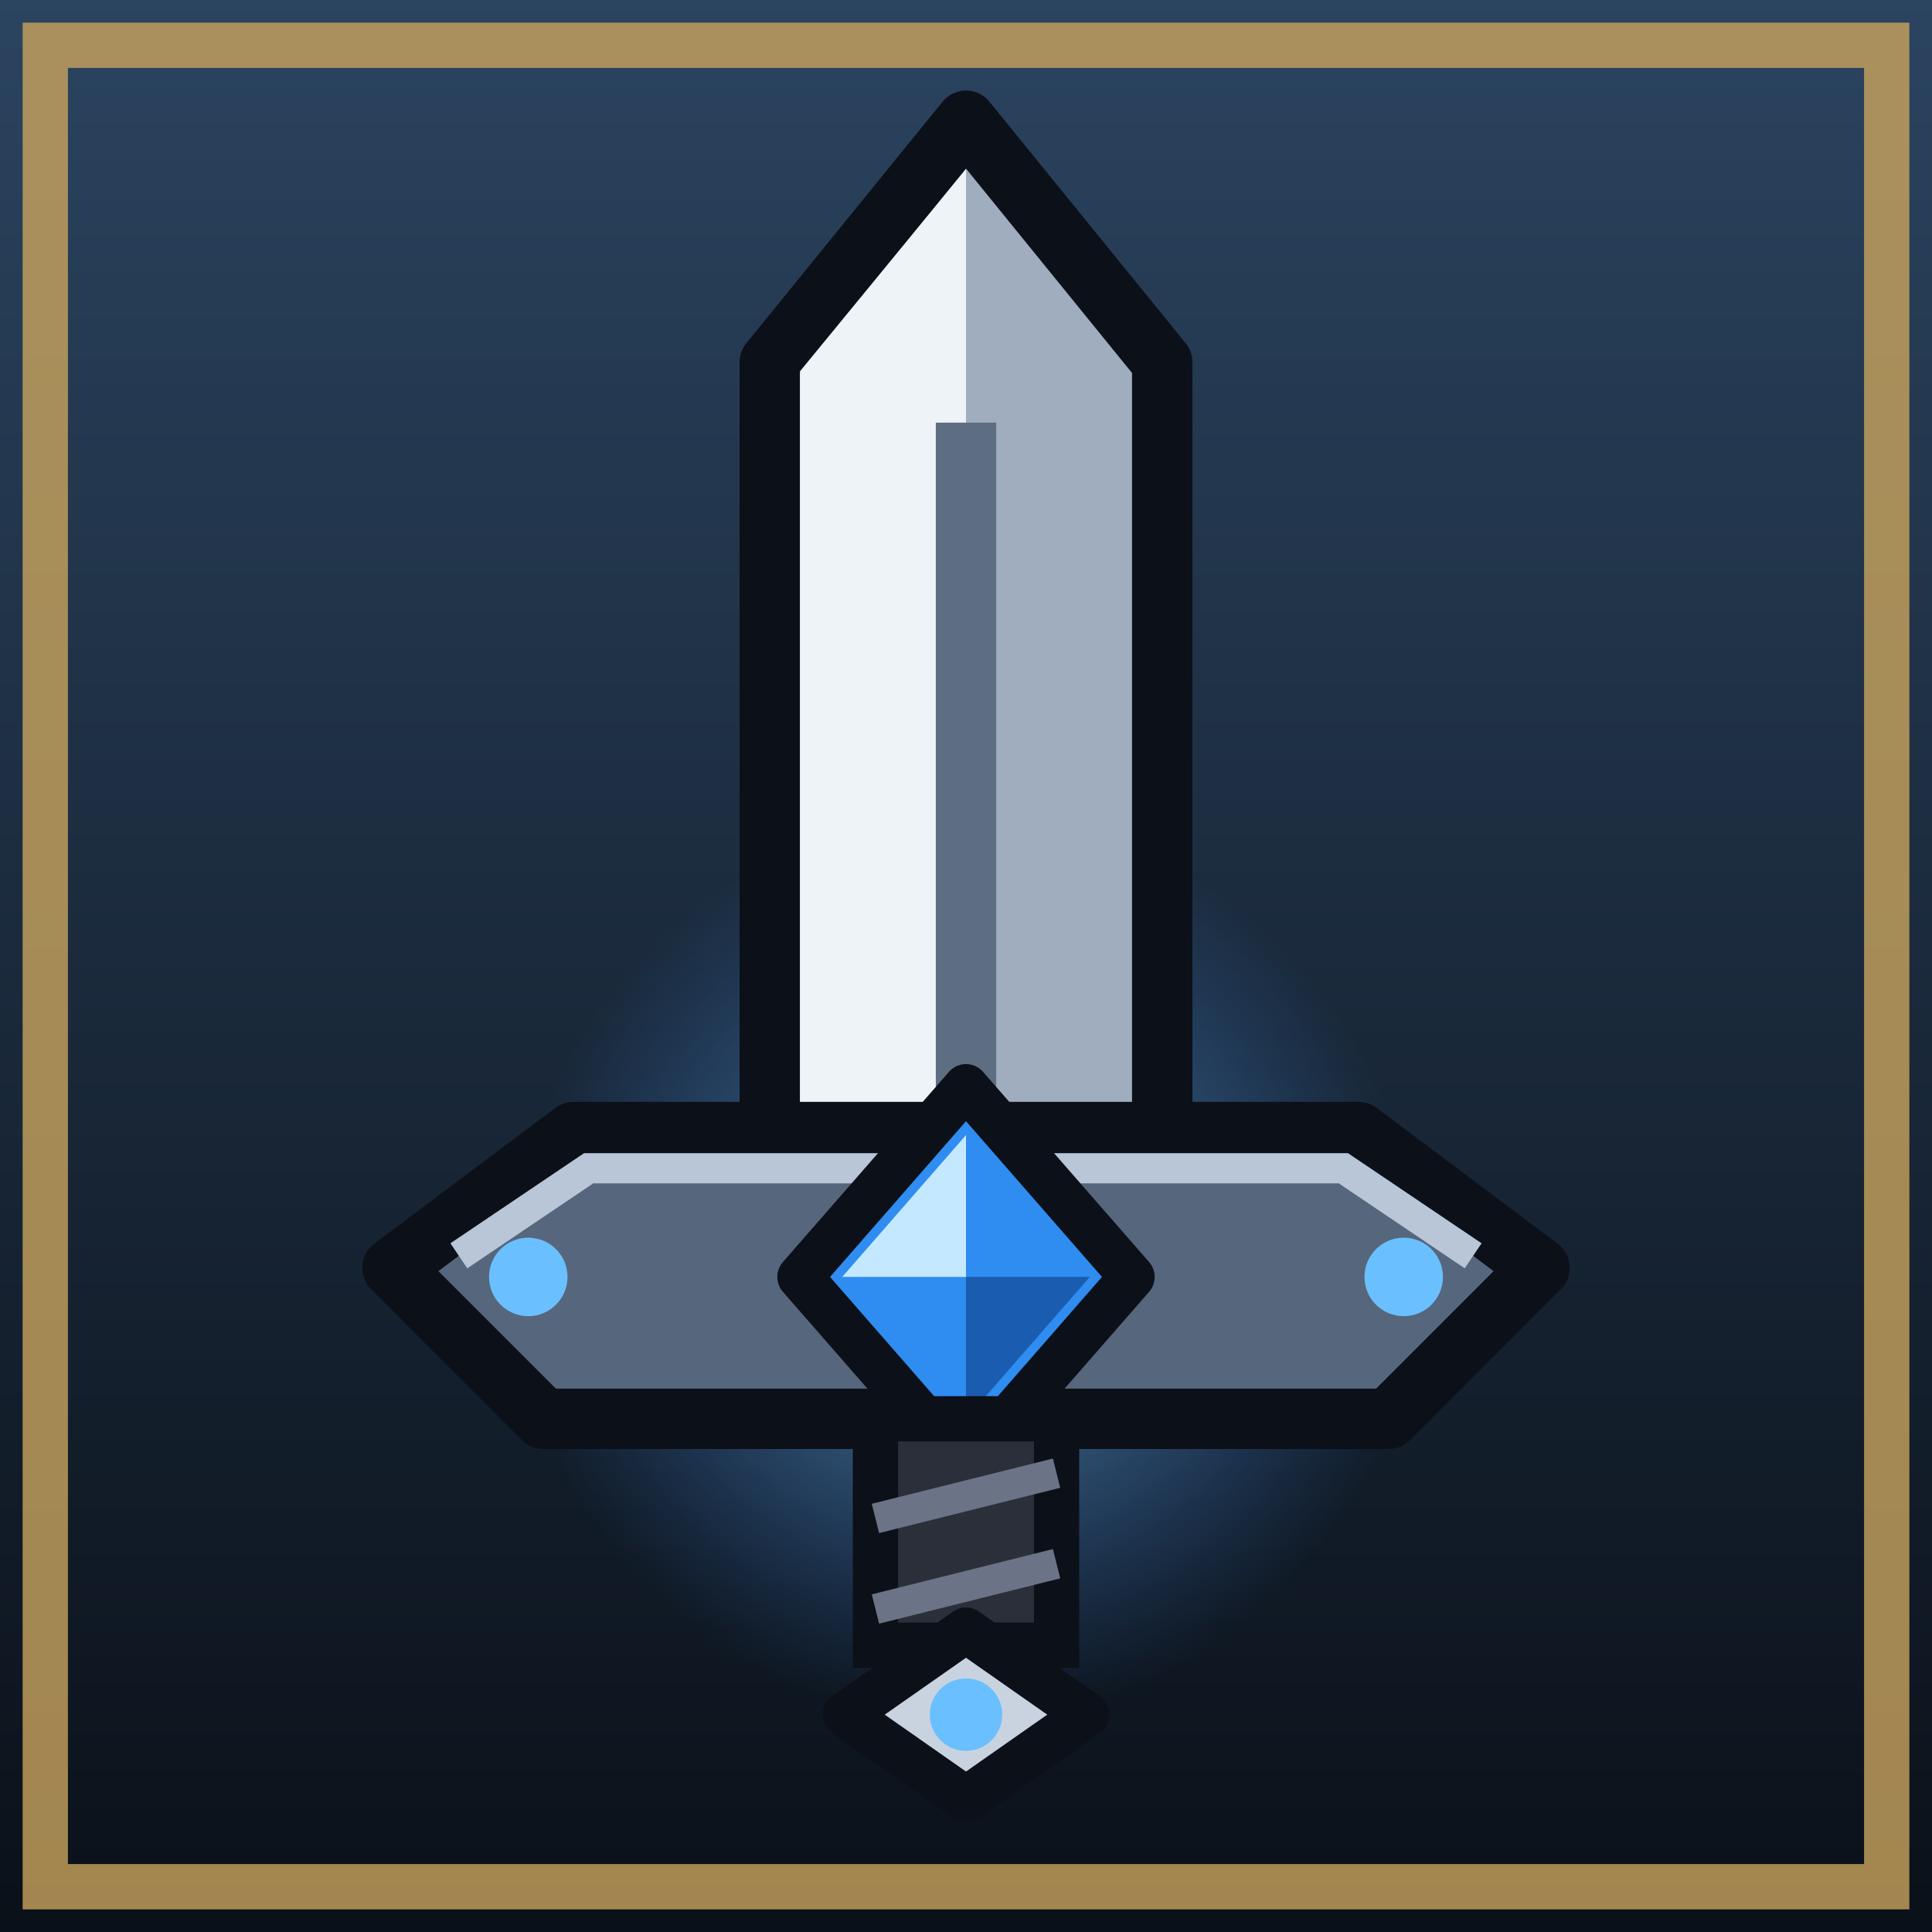
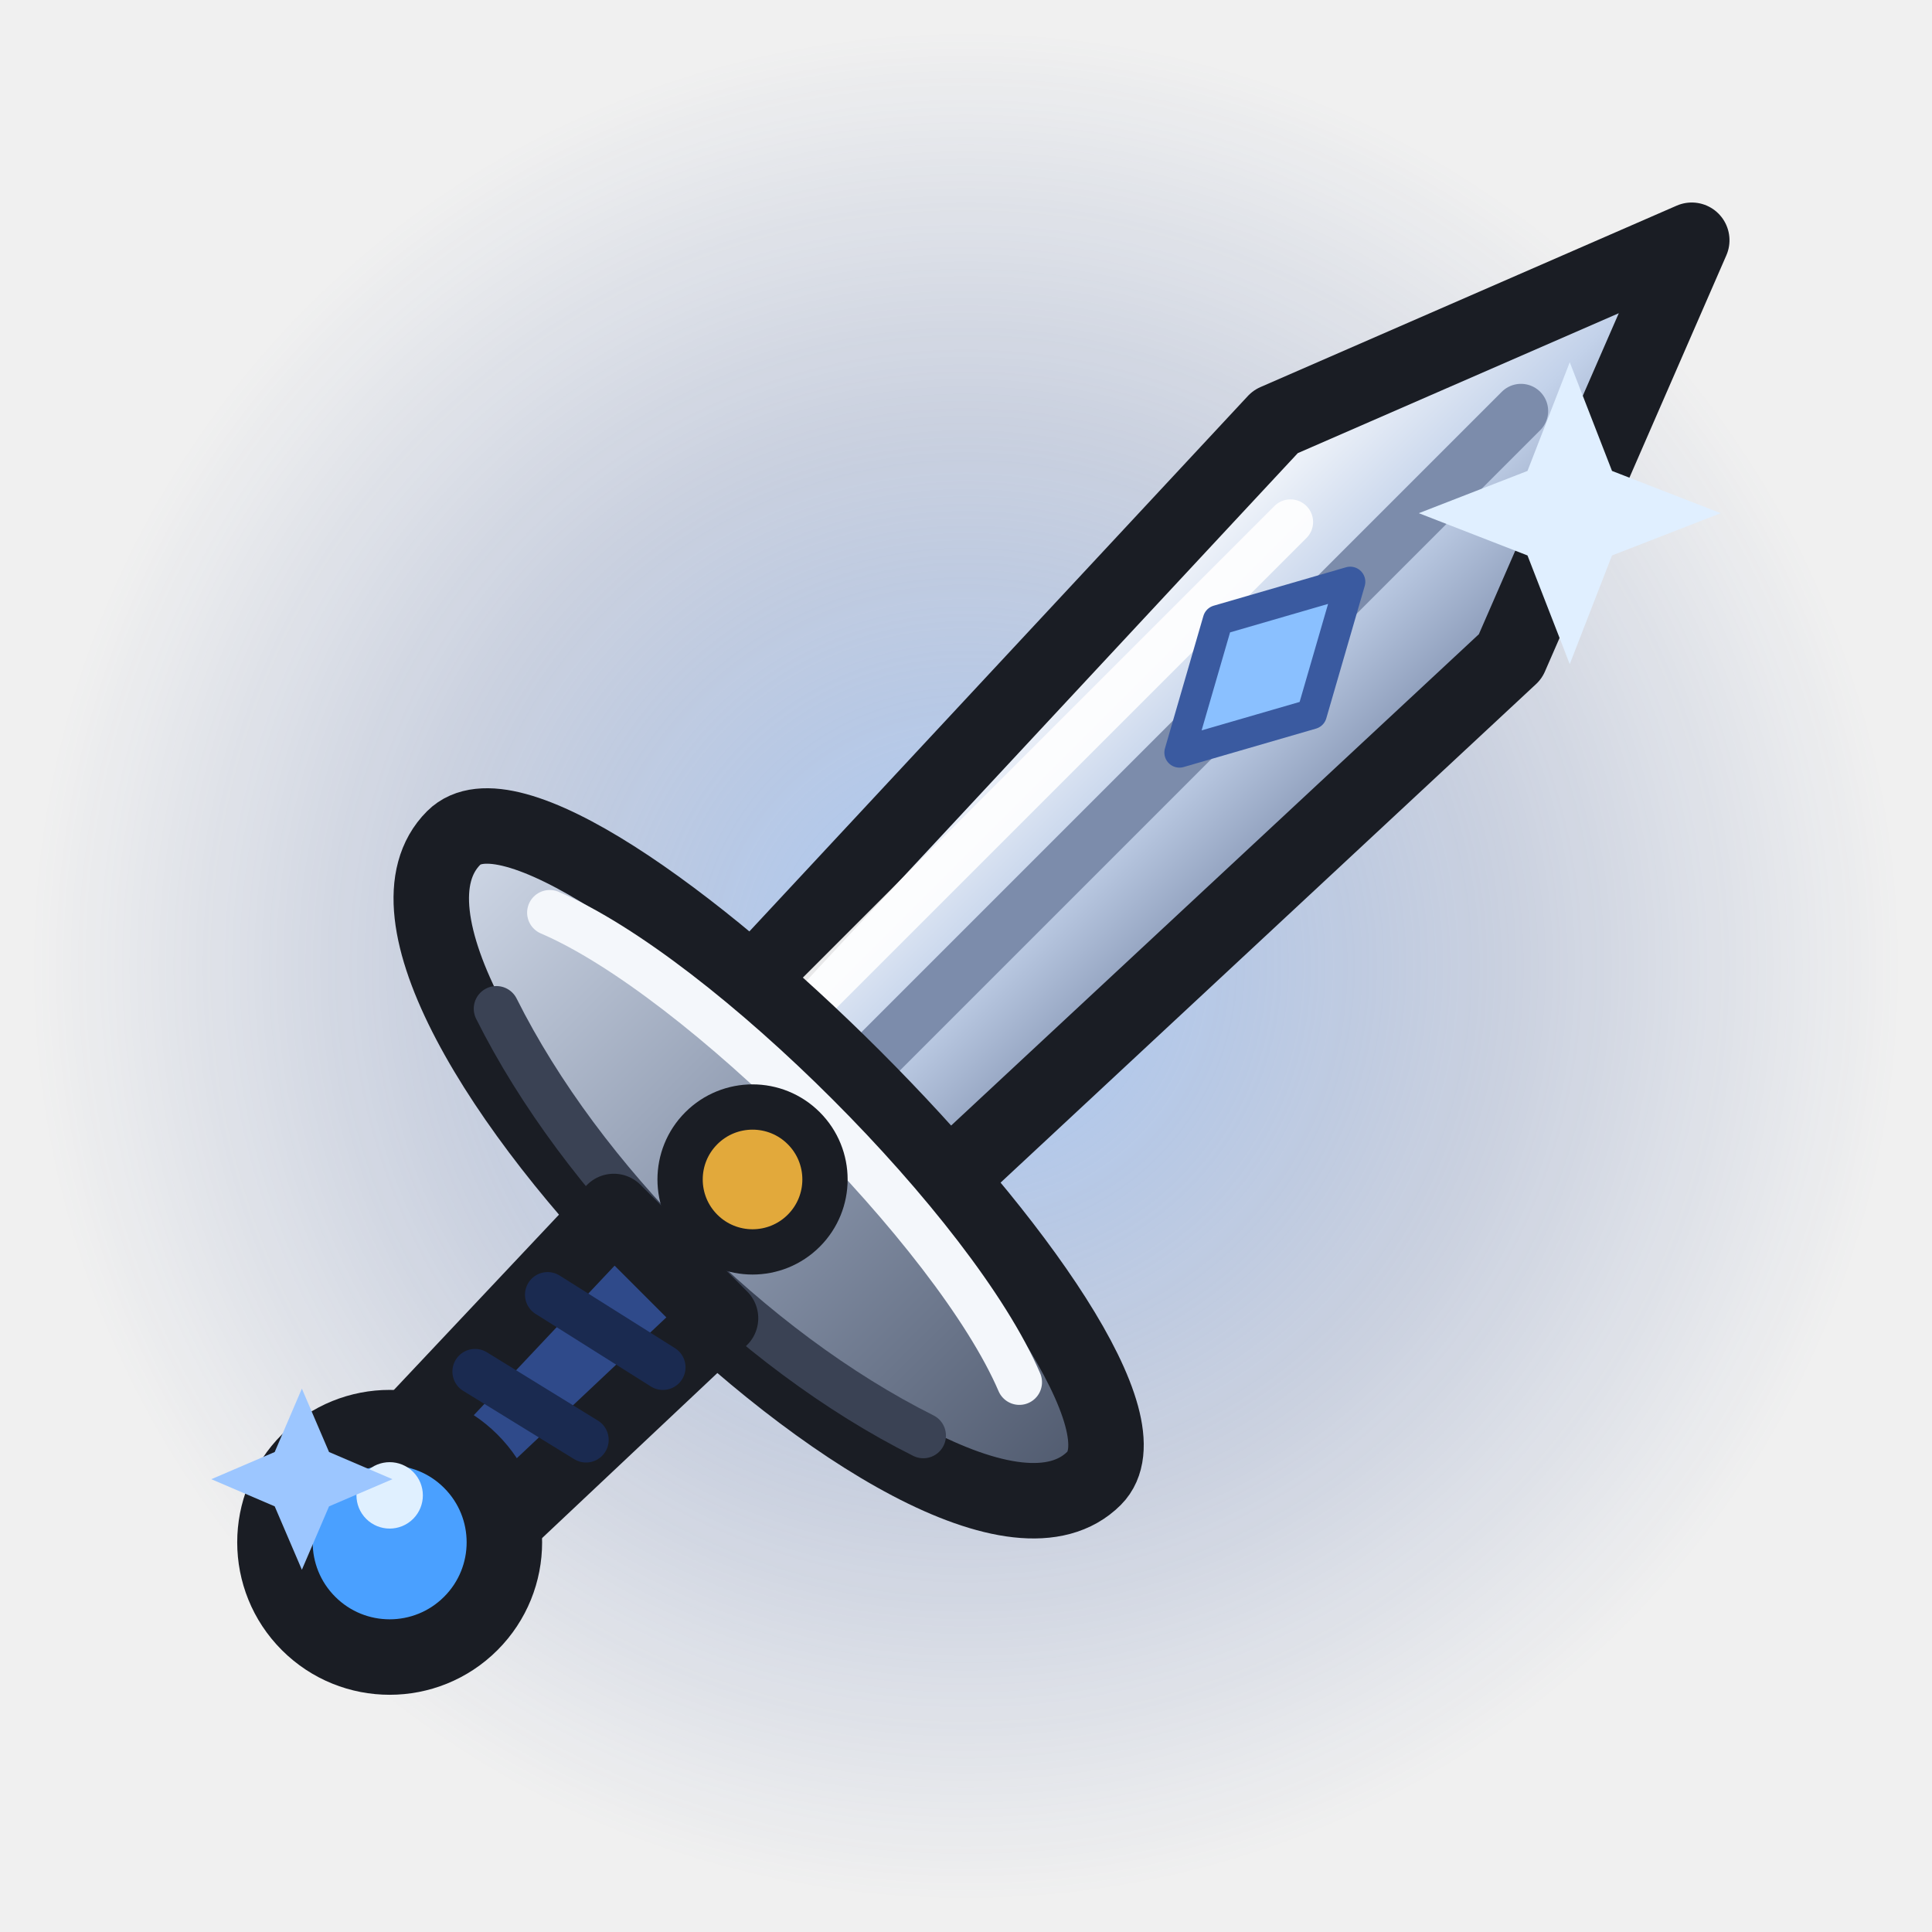
<svg xmlns="http://www.w3.org/2000/svg" width="128" height="128" viewBox="0 0 64 64">
  <defs>
-     <linearGradient id="bg" x1="0" y1="0" x2="0" y2="1">
-       <stop offset="0" stop-color="#2b4460" />
-       <stop offset="1" stop-color="#0a1018" />
+     <radialGradient id="aura" cx="32" cy="32" r="31" gradientUnits="userSpaceOnUse">
+       <stop offset="0" stop-color="#6aa8ff" stop-opacity="0.5" />
+       <stop offset="0.6" stop-color="#3a5aa0" stop-opacity="0.2" />
+       <stop offset="1" stop-color="#3a5aa0" stop-opacity="0" />
+     </radialGradient>
+     <linearGradient id="blade" x1="26" y1="0" x2="38" y2="0" gradientUnits="userSpaceOnUse">
+       <stop offset="0" stop-color="#ffffff" />
+       <stop offset="0.5" stop-color="#c3d2ea" />
+       <stop offset="1" stop-color="#7c8cab" />
    </linearGradient>
-     <radialGradient id="glow">
-       <stop offset="0" stop-color="#8fd0ff" stop-opacity="0.6" />
-       <stop offset="1" stop-color="#3a90ff" stop-opacity="0" />
-     </radialGradient>
+     <linearGradient id="disc" x1="16" y1="0" x2="48" y2="0" gradientUnits="userSpaceOnUse">
+       <stop offset="0" stop-color="#d6deec" />
+       <stop offset="0.5" stop-color="#8a96ac" />
+       <stop offset="1" stop-color="#4a5468" />
+     </linearGradient>
  </defs>
-   <rect width="64" height="64" fill="url(#bg)" />
-   <circle cx="32" cy="42" r="15" fill="url(#glow)" />
-   <path d="M 32 4 L 38.5 12 L 38.5 39 L 25.5 39 L 25.5 12 Z" fill="#9fadbf" stroke="#0c1018" stroke-width="2" stroke-linejoin="round" />
-   <polygon points="32,5.6 26.5,12.3 26.5,38 32,38" fill="#eef3f8" />
-   <rect x="31" y="14" width="2" height="22" fill="#5d6d82" />
-   <path d="M 13 42 L 19 37.5 L 45 37.5 L 51 42 L 46 47 L 18 47 Z" fill="#56667c" stroke="#0c1018" stroke-width="2" stroke-linejoin="round" />
-   <polyline points="15.2,41.6 19.5,38.7 44.5,38.7 48.8,41.6" fill="none" stroke="#b8c6d8" stroke-width="1" />
-   <circle cx="17.5" cy="42.3" r="1.3" fill="#6ac0ff" />
-   <circle cx="46.5" cy="42.3" r="1.3" fill="#6ac0ff" />
-   <path d="M 32 36 L 37.5 42.3 L 32 48.6 L 26.5 42.3 Z" fill="#2f8cf0" stroke="#0c1018" stroke-width="1.5" stroke-linejoin="round" />
-   <polygon points="32,37.6 32,42.3 27.9,42.3" fill="#c4e8ff" />
-   <polygon points="32,42.3 36.1,42.3 32,47" fill="#1a5cb0" />
-   <rect x="29" y="47" width="6" height="7.5" fill="#2a2f3a" stroke="#0c1018" stroke-width="1.5" />
-   <path d="M 29 50.3 L 35 48.8 M 29 53.3 L 35 51.8" stroke="#6a7486" stroke-width="1" />
-   <path d="M 32 54 L 36 56.8 L 32 59.6 L 28 56.8 Z" fill="#c9d3df" stroke="#0c1018" stroke-width="1.5" stroke-linejoin="round" />
-   <circle cx="32" cy="56.8" r="1.2" fill="#6ac0ff" />
-   <rect x="1.5" y="1.5" width="61" height="61" fill="none" stroke="#c9a45c" stroke-width="1.5" opacity="0.8" />
+   <circle cx="32" cy="32" r="31" fill="url(#aura)" />
+   <g transform="rotate(45 32 32)">
+     <path d="M 32 -2 L 37.5 12 L 36.5 40 L 27.5 40 L 26.5 12 Z" fill="url(#blade)" stroke="#1a1d24" stroke-width="2.5" stroke-linejoin="round" />
+     <path d="M 32 6 L 32 38" stroke="#7c8cab" stroke-width="1.8" stroke-linecap="round" />
+     <path d="M 29.2 14 L 29.2 37" stroke="#ffffff" stroke-width="1.5" stroke-linecap="round" opacity="0.9" />
+     <path d="M 32 14 L 34.2 18 L 32 22 L 29.8 18 Z" fill="#8ac0ff" stroke="#3a5aa0" stroke-width="1" stroke-linejoin="round" />
+     <path d="M 17 41 C 17 36 47 36 47 41 C 47 48 17 48 17 41 Z" fill="url(#disc)" stroke="#1a1d24" stroke-width="2.5" stroke-linejoin="round" />
+     <path d="M 21 40.5 C 26 38.5 38 38.5 43 40.5" fill="none" stroke="#f4f7fb" stroke-width="1.5" stroke-linecap="round" />
+     <path d="M 22 44 C 28 46 36 46 42 44" fill="none" stroke="#3a4254" stroke-width="1.5" stroke-linecap="round" />
+     <circle cx="32" cy="42" r="2.4" fill="#e2a93b" stroke="#1a1d24" stroke-width="1.5" />
+     <path d="M 29.5 46 L 34.5 46 L 34.2 56 L 29.8 56 Z" fill="#2f4a8a" stroke="#1a1d24" stroke-width="2.5" stroke-linejoin="round" />
+     <path d="M 29.9 49.5 L 34.3 48.5 M 30 53 L 34.2 52" stroke="#1a2a50" stroke-width="1.5" stroke-linecap="round" />
+     <circle cx="32" cy="59" r="3.8" fill="#4aa0ff" stroke="#1a1d24" stroke-width="2.5" />
+     <circle cx="30.9" cy="57.9" r="1.1" fill="#e0f0ff" />
+   </g>
+   <path d="M 52 12 L 53.4 15.6 L 57 17 L 53.4 18.4 L 52 22 L 50.6 18.4 L 47 17 L 50.6 15.6 Z" fill="#e0efff" />
+   <path d="M 10 46 L 10.9 48.1 L 13 49 L 10.9 49.9 L 10 52 L 9.1 49.9 L 7 49 L 9.1 48.1 Z" fill="#9cc6ff" />
</svg>
